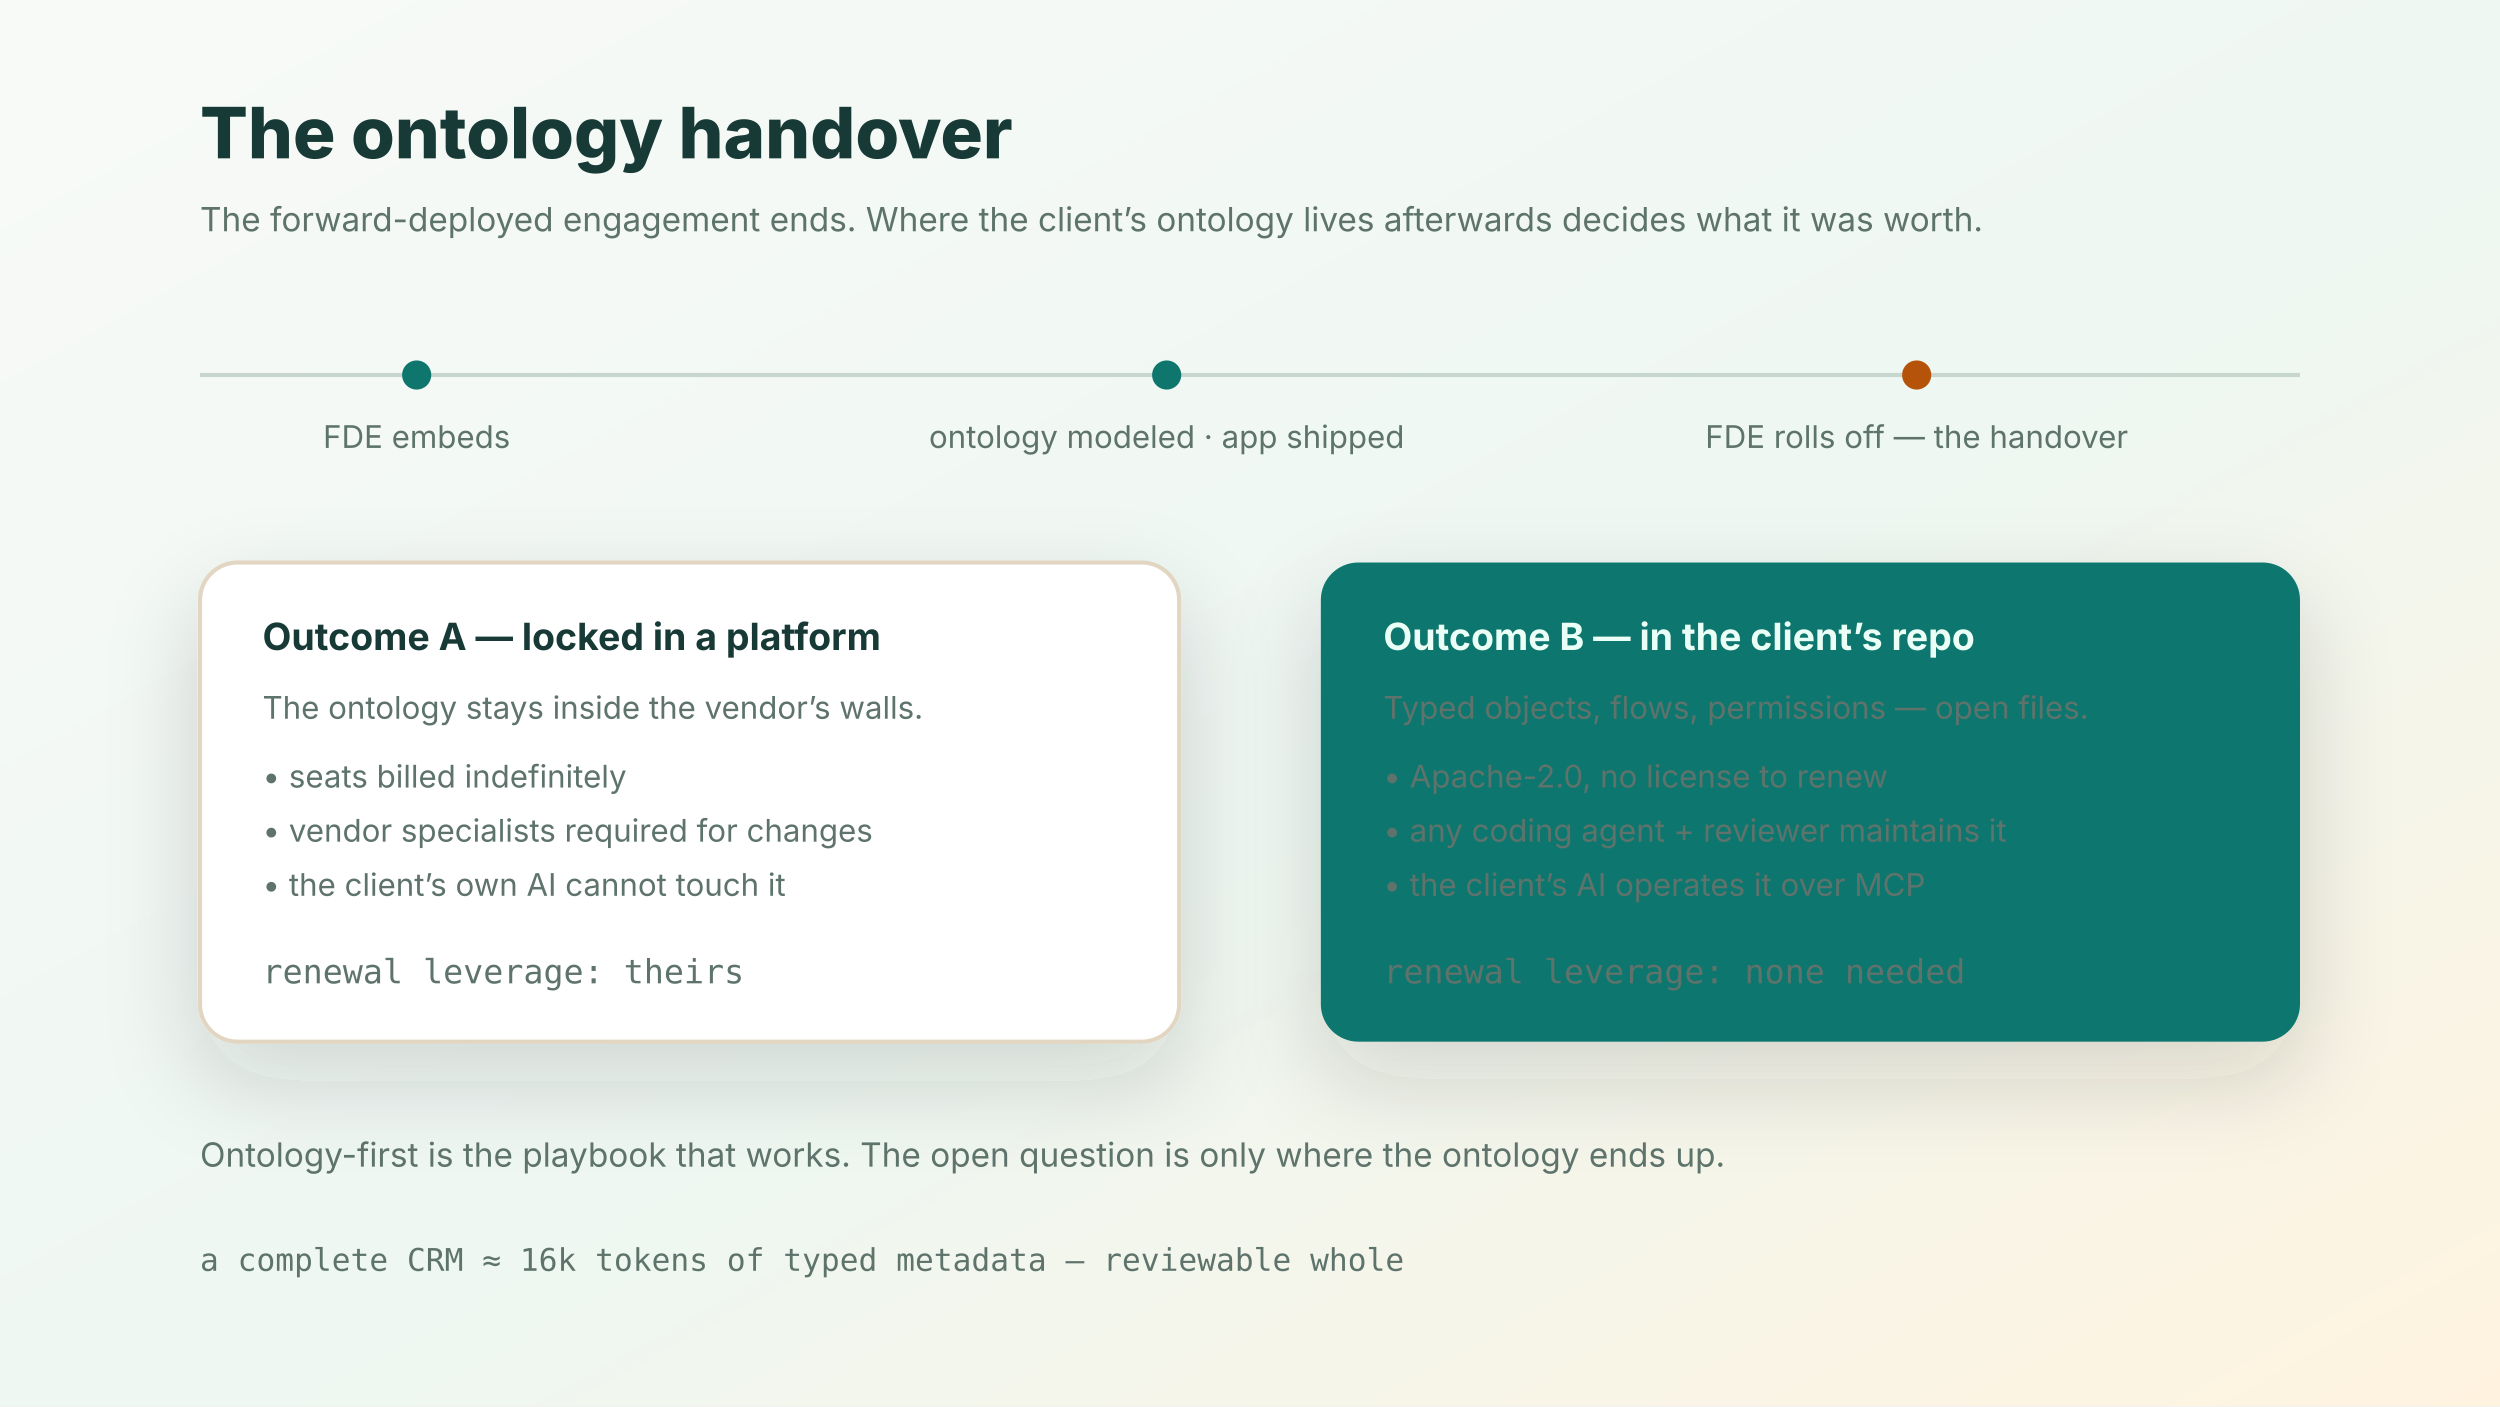
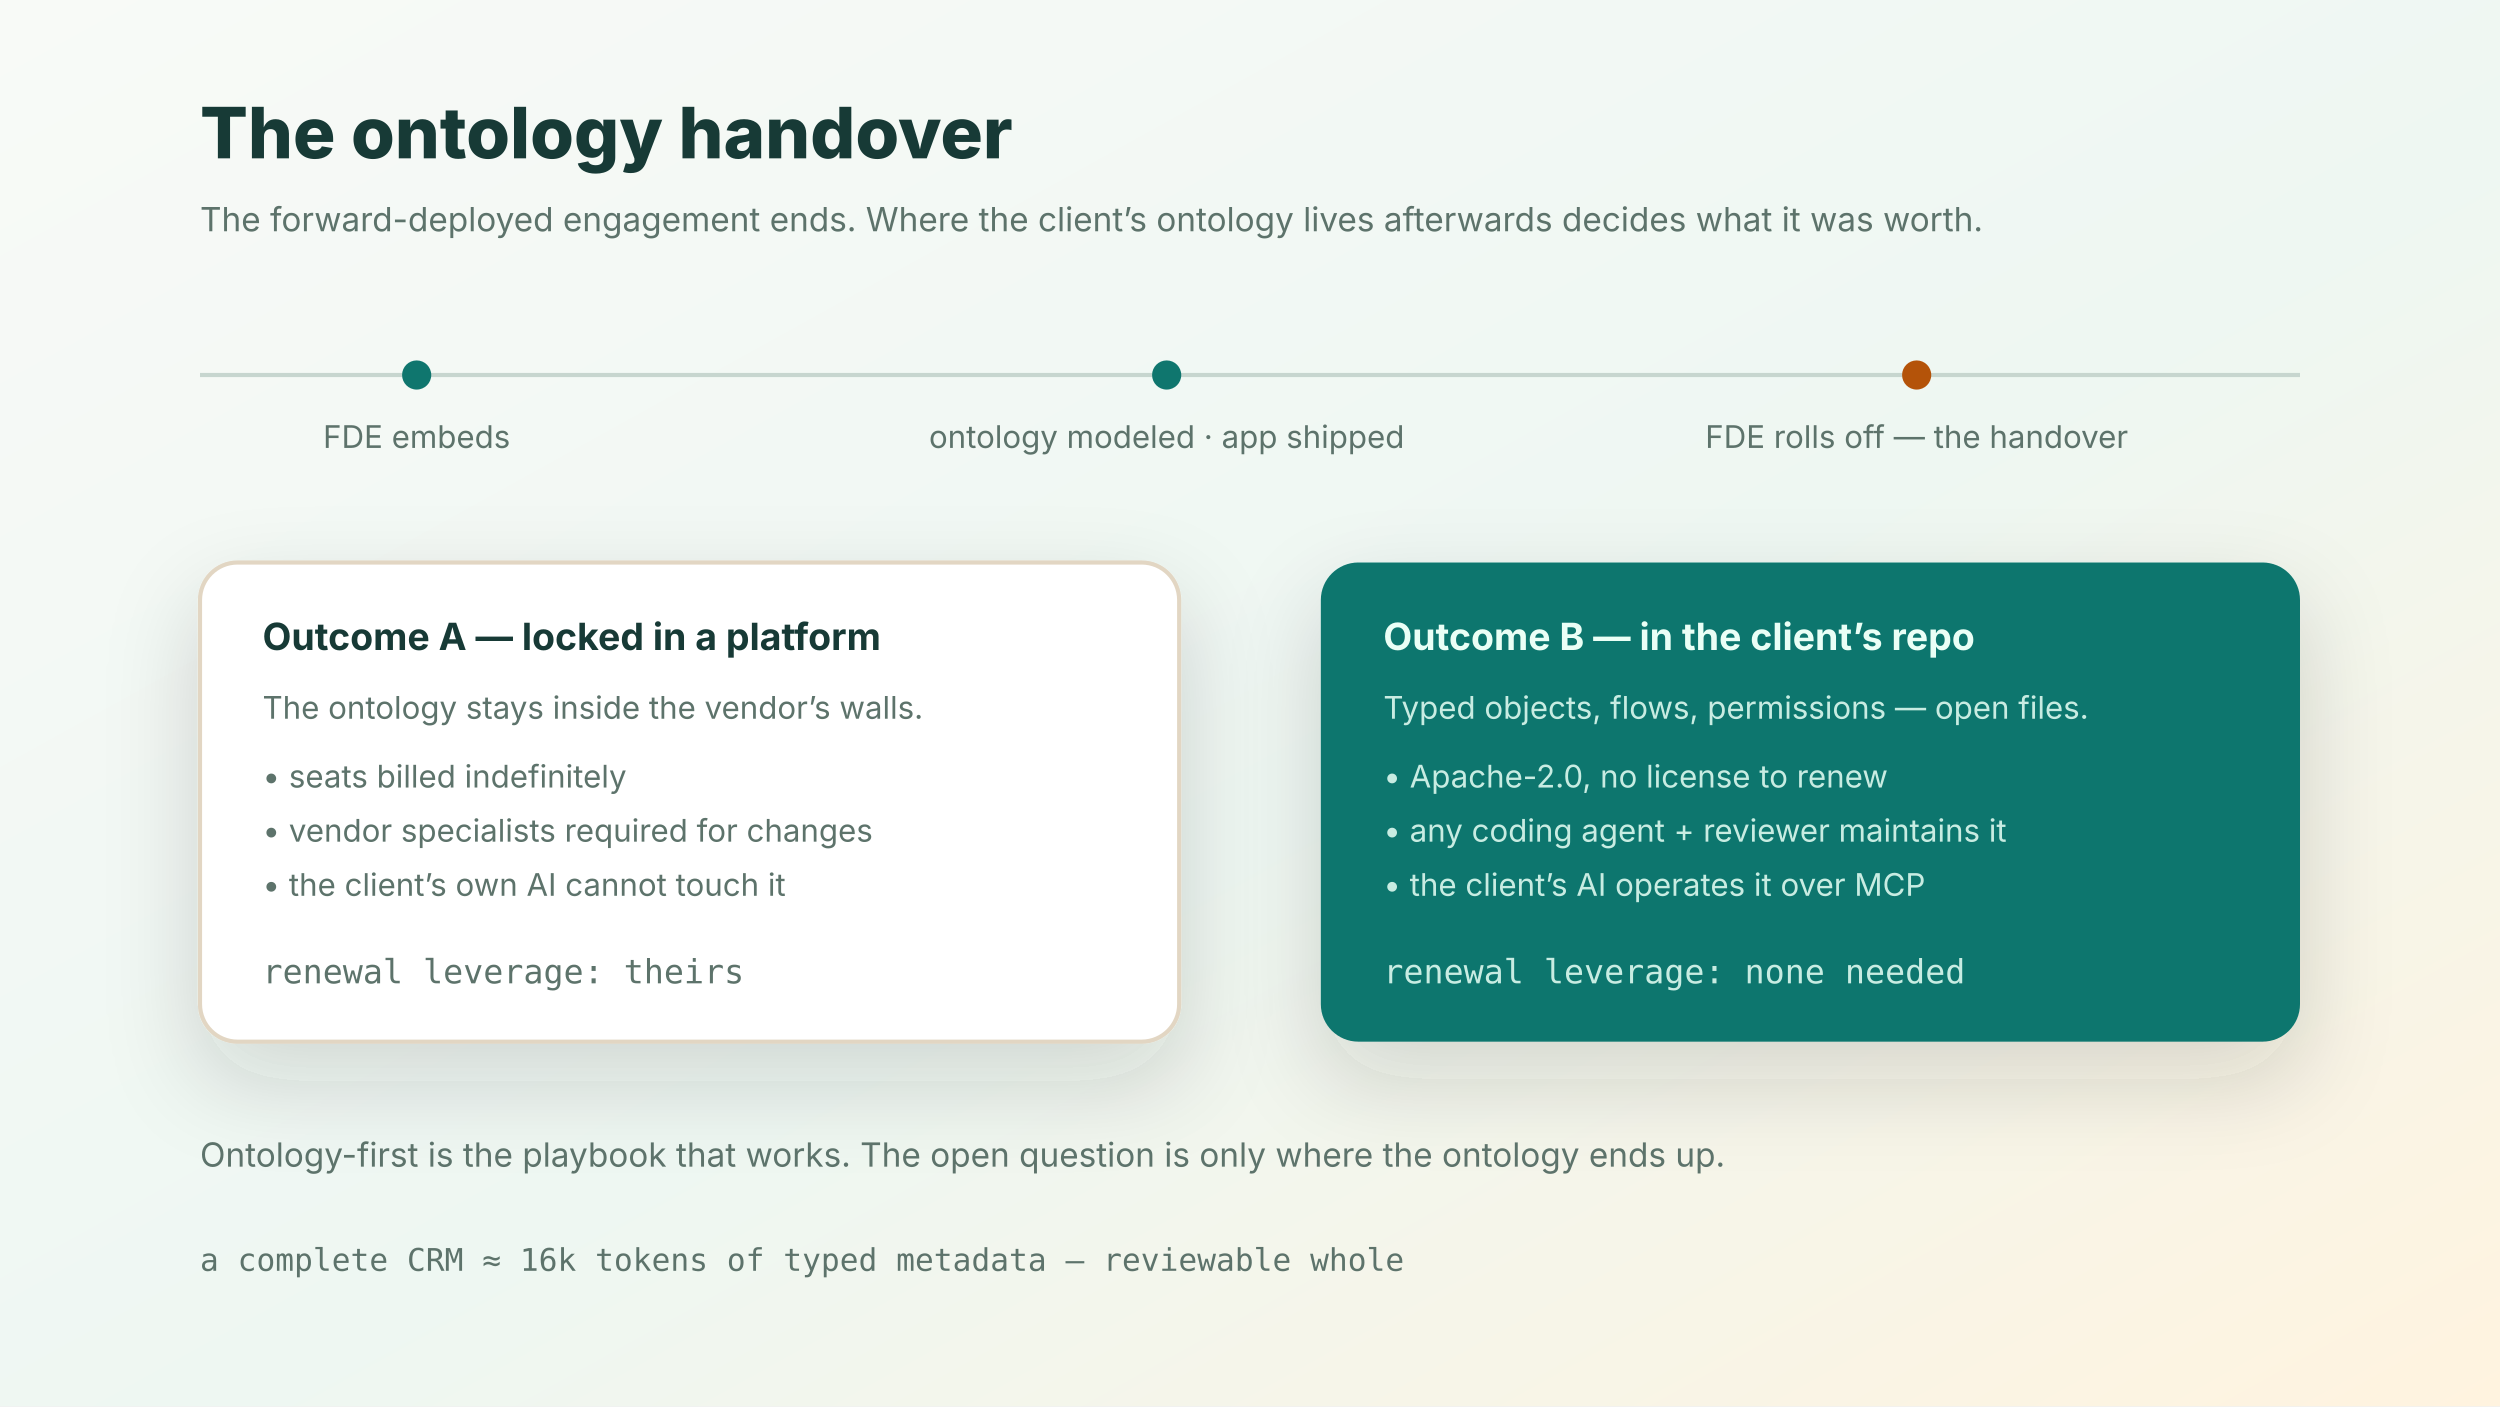
<svg xmlns="http://www.w3.org/2000/svg" viewBox="0 0 1200 675" role="img" aria-label="The ontology handover: when the forward-deployed engineer leaves, the ontology either stays locked in a platform or lives on as typed files in the client's repository">
  <defs>
    <linearGradient id="bg" x1="0" x2="1" y1="0" y2="1">
      <stop stop-color="#f8faf7" />
      <stop offset=".55" stop-color="#eef7f2" />
      <stop offset="1" stop-color="#fff3df" />
    </linearGradient>
    <filter id="shadow" x="-20%" y="-20%" width="140%" height="150%">
      <feDropShadow dx="0" dy="18" stdDeviation="22" flood-color="#24342f" flood-opacity=".16" />
    </filter>
    <style>
      text{font-family:-apple-system,BlinkMacSystemFont,"Segoe UI",sans-serif;fill:#173a36}
      .tiny{font-size:16px;fill:#5d736b}
      .label{font-size:18px;font-weight:720}
      .soft{fill:#5d736b;font-size:15px}
      .mono{font-family:ui-monospace,"SF Mono",Menlo,monospace}
      .invert{fill:#eafff6}
    </style>
  </defs>
  <rect width="1200" height="675" fill="url(#bg)" />
  <text x="96" y="76" font-size="34" font-weight="780">The ontology handover</text>
  <text x="96" y="111" class="tiny">The forward-deployed engagement ends. Where the client’s ontology lives afterwards decides what it was worth.</text>
  <line x1="96" y1="180" x2="1104" y2="180" stroke="#c7d6cf" stroke-width="2" />
  <circle cx="200" cy="180" r="7" fill="#0f766e" />
  <text x="200" y="215" text-anchor="middle" class="soft">FDE embeds</text>
  <circle cx="560" cy="180" r="7" fill="#0f766e" />
  <text x="560" y="215" text-anchor="middle" class="soft">ontology modeled · app shipped</text>
  <circle cx="920" cy="180" r="7" fill="#b45309" />
  <text x="920" y="215" text-anchor="middle" class="soft">FDE rolls off — the handover</text>
  <rect x="96" y="270" width="470" height="230" rx="18" fill="#ffffff" stroke="#e2d6c3" stroke-width="2" filter="url(#shadow)" />
  <text x="126" y="312" class="label">Outcome A — locked in a platform</text>
  <text x="126" y="345" class="soft">The ontology stays inside the vendor’s walls.</text>
  <text x="126" y="378" class="soft">• seats billed indefinitely</text>
  <text x="126" y="404" class="soft">• vendor specialists required for changes</text>
  <text x="126" y="430" class="soft">• the client’s own AI cannot touch it</text>
  <text x="126" y="472" class="tiny mono">renewal leverage: theirs</text>
  <rect x="634" y="270" width="470" height="230" rx="18" fill="#0f766e" filter="url(#shadow)" />
  <text x="664" y="312" class="label invert">Outcome B — in the client’s repo</text>
-   <text x="664" y="345" class="soft" fill="#c8ece2">Typed objects, flows, permissions — open files.</text>
-   <text x="664" y="378" class="soft" fill="#c8ece2">• Apache-2.0, no license to renew</text>
-   <text x="664" y="404" class="soft" fill="#c8ece2">• any coding agent + reviewer maintains it</text>
-   <text x="664" y="430" class="soft" fill="#c8ece2">• the client’s AI operates it over MCP</text>
-   <text x="664" y="472" class="tiny mono" fill="#c8ece2">renewal leverage: none needed</text>
+   <text x="664" y="345" style="fill:#c8ece2;font-size:15px">Typed objects, flows, permissions — open files.</text>
+   <text x="664" y="378" style="fill:#c8ece2;font-size:15px">• Apache-2.0, no license to renew</text>
+   <text x="664" y="404" style="fill:#c8ece2;font-size:15px">• any coding agent + reviewer maintains it</text>
+   <text x="664" y="430" style="fill:#c8ece2;font-size:15px">• the client’s AI operates it over MCP</text>
+   <text x="664" y="472" class="mono" style="fill:#c8ece2;font-size:16px">renewal leverage: none needed</text>
  <text x="96" y="560" class="tiny">Ontology-first is the playbook that works. The open question is only where the ontology ends up.</text>
  <text x="96" y="610" class="soft mono">a complete CRM ≈ 16k tokens of typed metadata — reviewable whole</text>
</svg>
